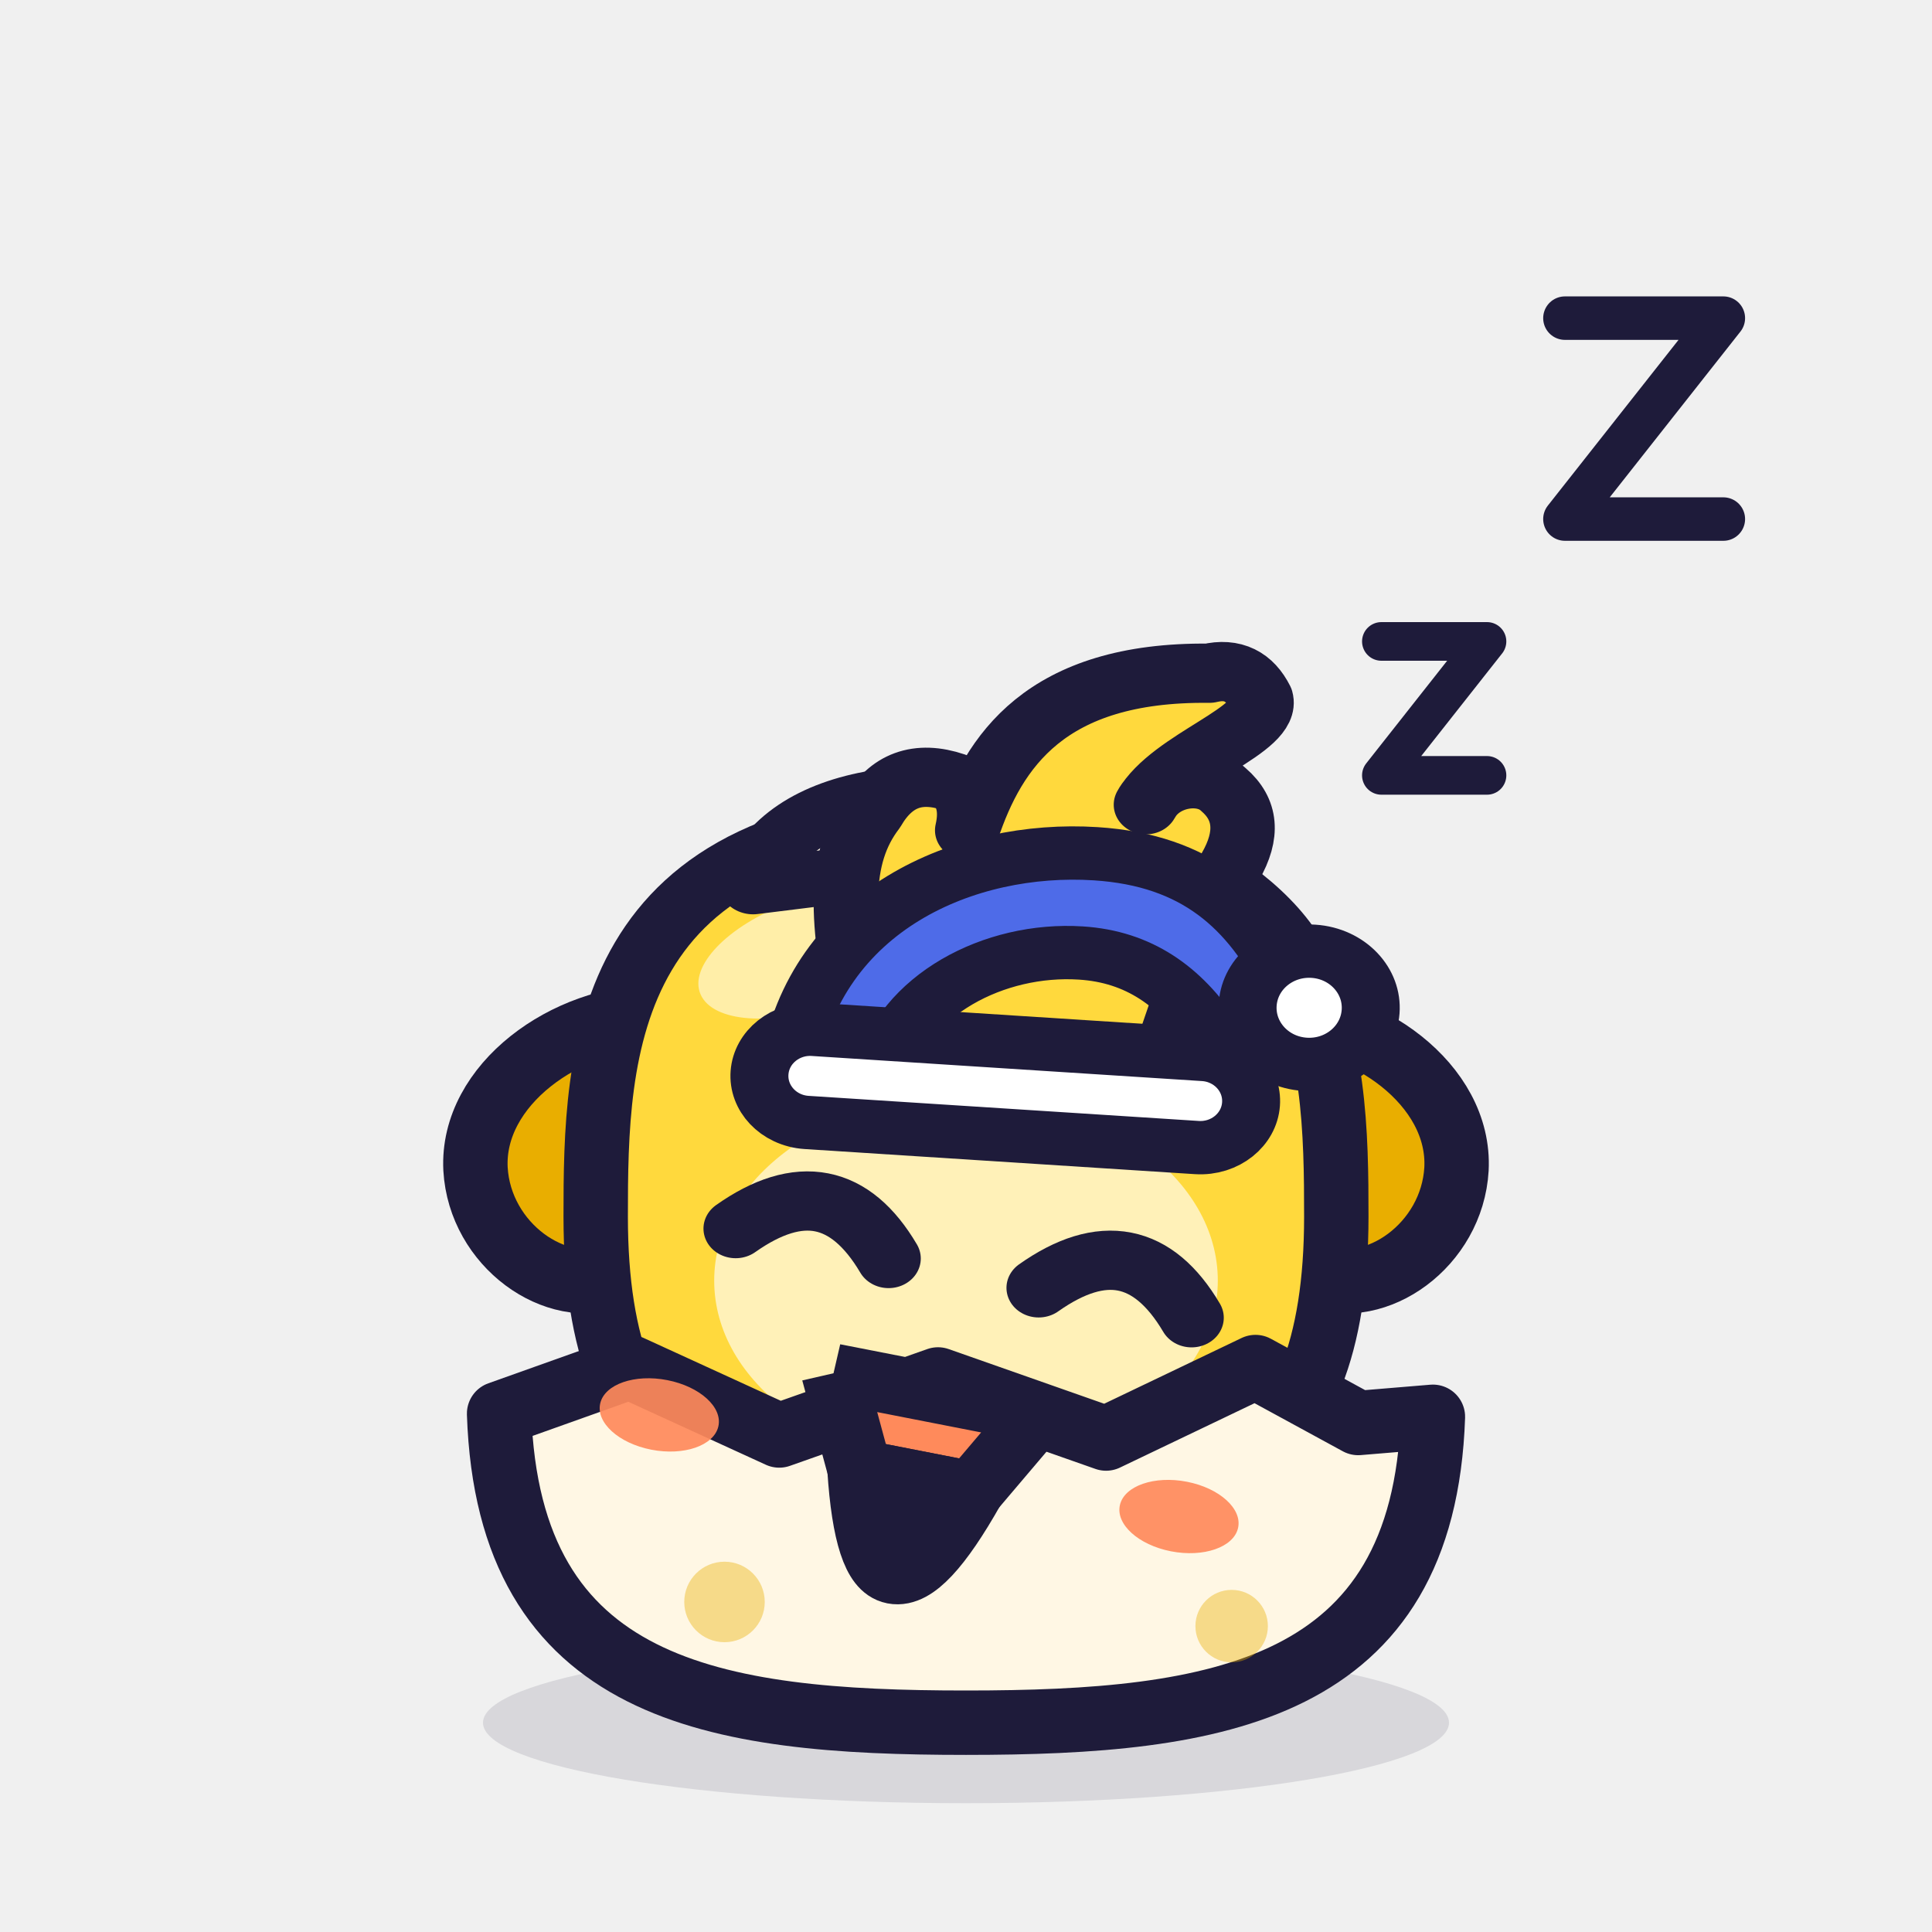
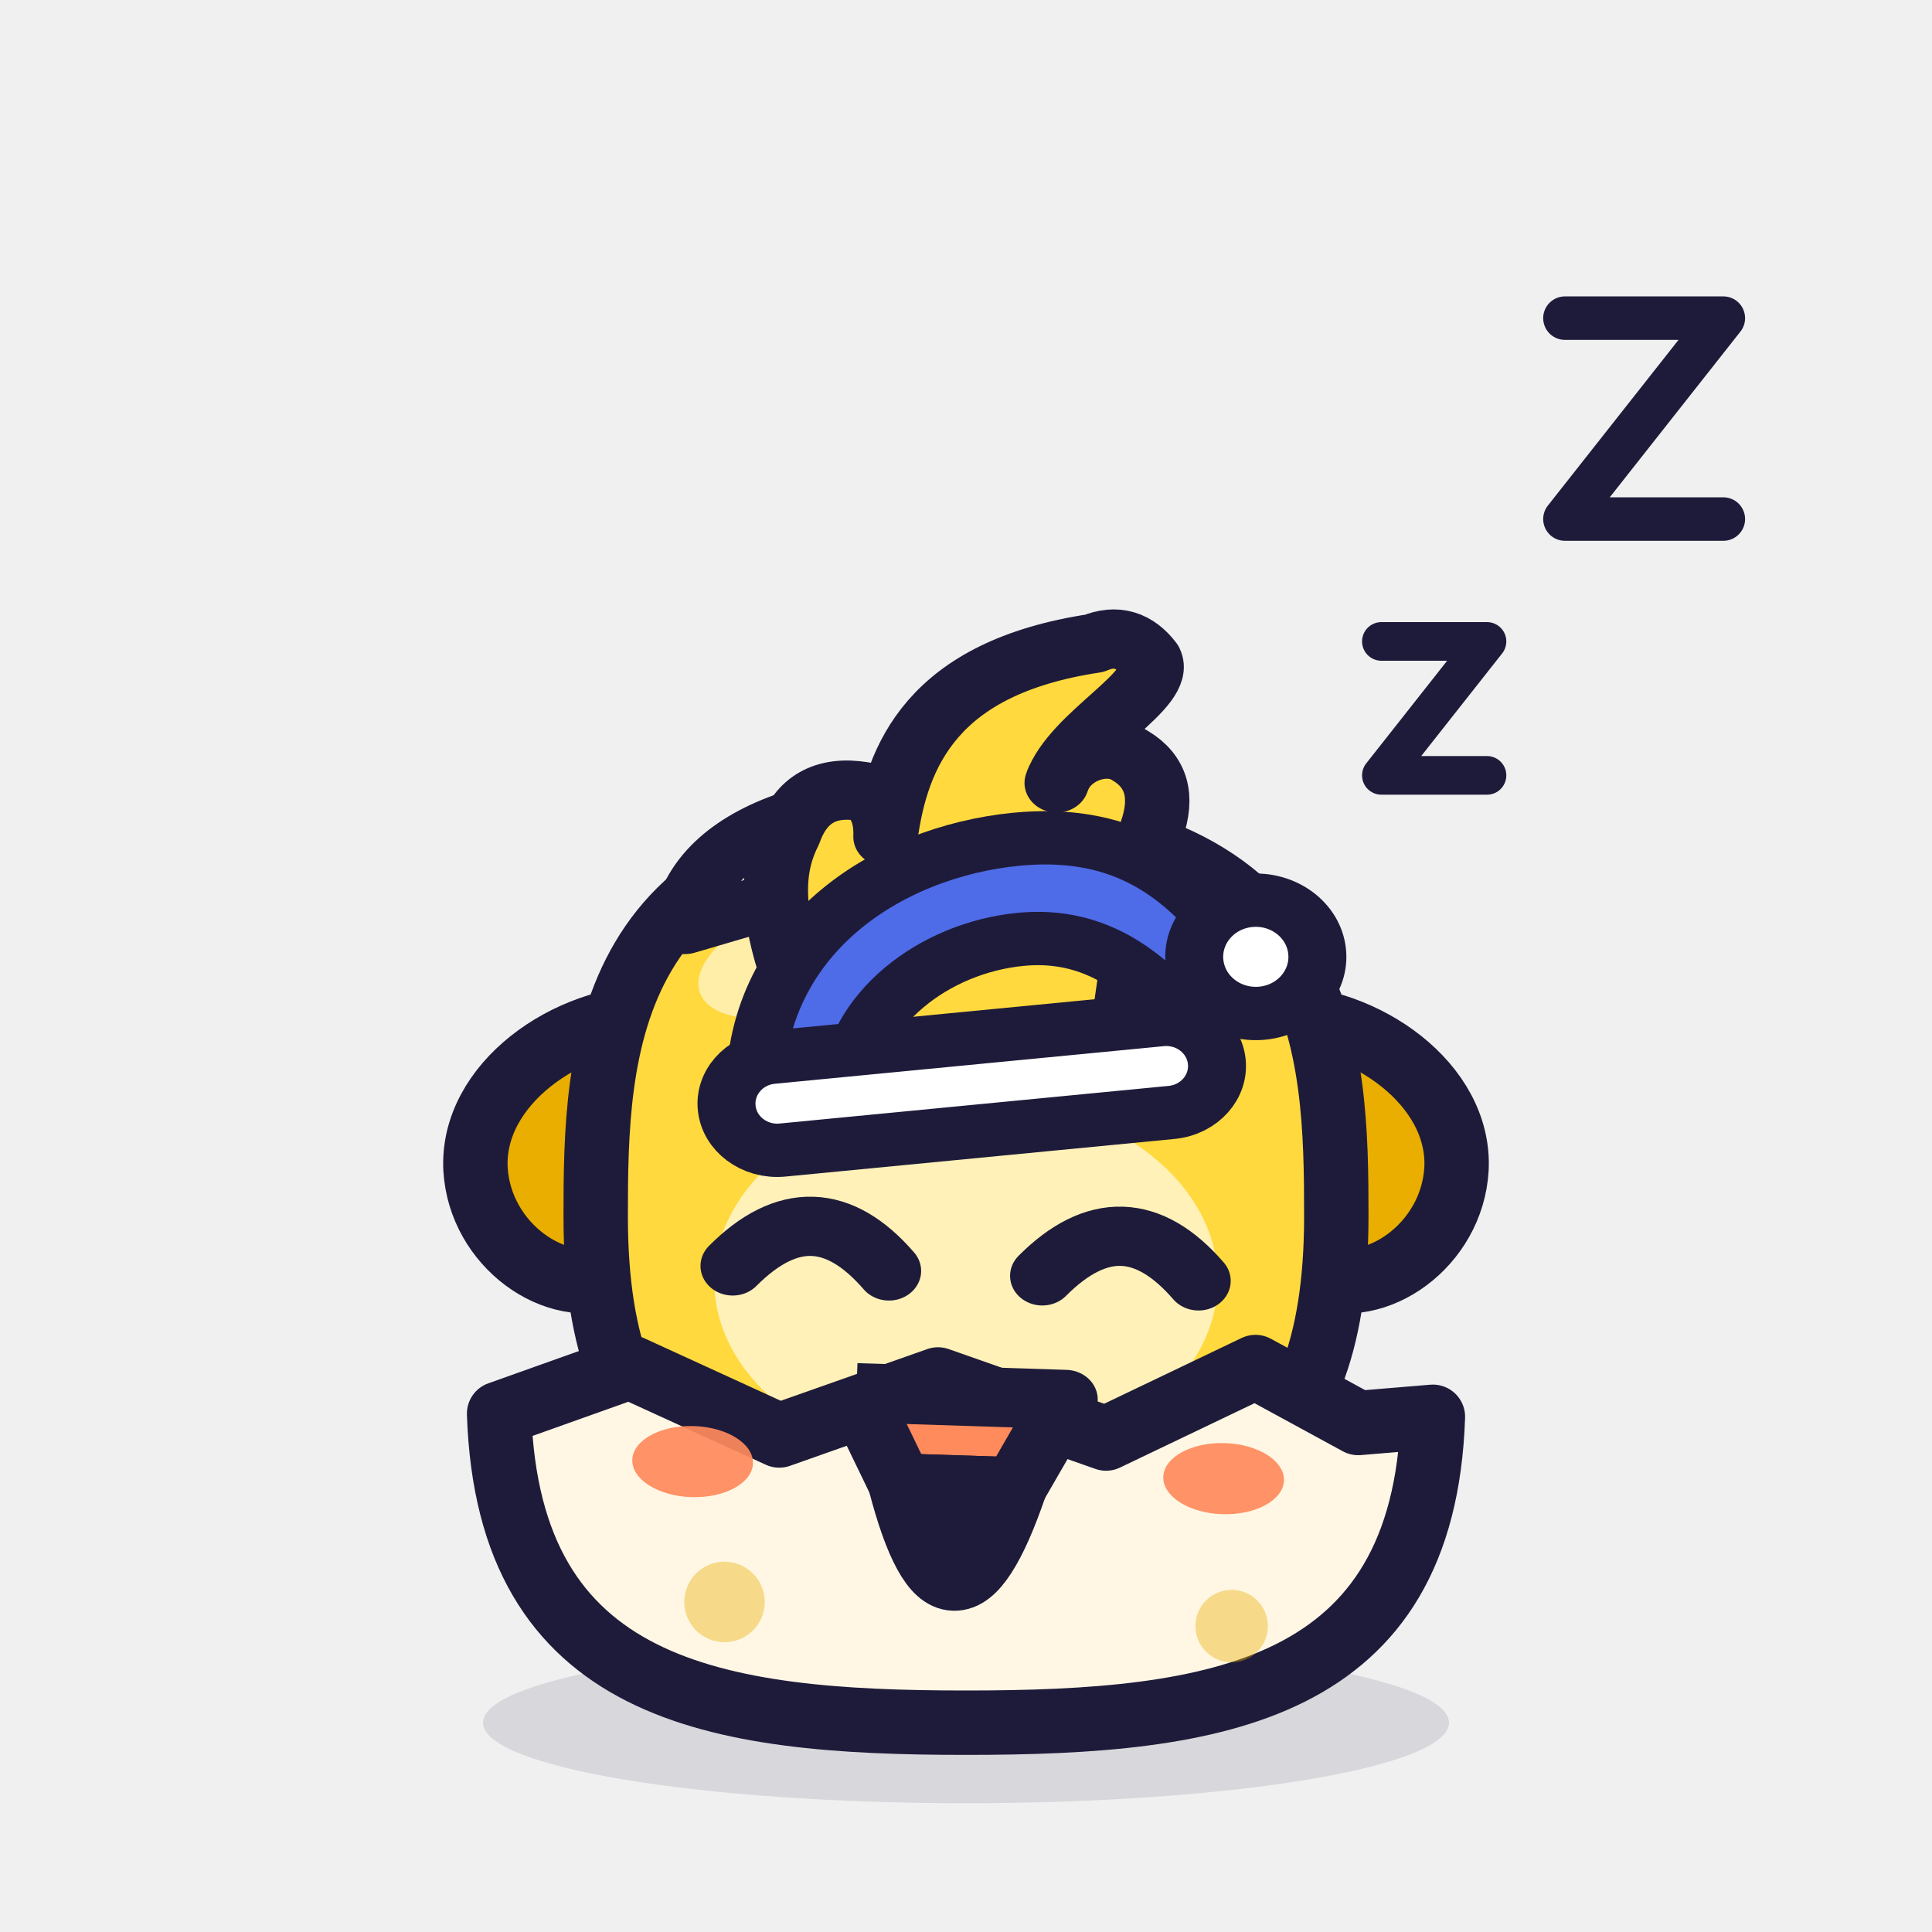
<svg xmlns="http://www.w3.org/2000/svg" viewBox="0 0 240 240" width="240" height="240" role="img" aria-label="Pip v2 B Bolt · hatchling · sleepy 4">
  <g id="shadow">
    <ellipse cx="120" cy="214" rx="60" ry="10" fill="#1E1B3A" opacity="0.12" />
  </g>
  <g id="tail" opacity="0" />
  <g id="wing_l" fill="#E9AE00" stroke="#1E1B3A" stroke-width="8" stroke-linejoin="round">
    <path d="M 7.02 -17.5 C -4.05 -17.5 -15.93 -9.1 -15.39 1.4 C -14.85 10.85 -5.4 17.5 1.89 14.7 C 7.56 11.9 8.37 -5.25 7.02 -17.5 Z" transform="translate(74.46 143.82)" />
  </g>
  <g id="wing_r" fill="#E9AE00" stroke="#1E1B3A" stroke-width="8" stroke-linejoin="round">
    <path d="M 7.02 -17.5 C -4.05 -17.5 -15.93 -9.1 -15.39 1.4 C -14.85 10.85 -5.4 17.5 1.89 14.7 C 7.56 11.9 8.37 -5.25 7.02 -17.5 Z" transform="translate(165.54 143.82)translate(0 -12.25)scale(-1 1)translate(0 12.25)" />
  </g>
  <g id="body" transform="translate(120 190)scale(1 0.92)translate(-120 -190)">
    <path d="M 120 94 C 165.54 94 166 125.68 166 147.76 C 166 183.28 148.98 190 120 190 C 91.02 190 74 183.28 74 147.76 C 74 125.68 74.46 94 120 94 Z" fill="#FFD93D" stroke="#1E1B3A" stroke-width="8" />
  </g>
  <g id="belly" transform="translate(120 190)scale(1 0.92)translate(-120 -190)">
    <ellipse cx="120" cy="156.4" rx="31.28" ry="24.96" fill="#FFF1B8" />
  </g>
  <g id="highlight" transform="translate(120 190)scale(1 0.92)translate(-120 -190)">
    <ellipse cx="100.68" cy="112.24" rx="14.72" ry="7.36" fill="#FFFFFF" opacity="0.55" transform="rotate(-22 100.68 112.24)" />
  </g>
  <g id="shell_bottom" fill="#FFF7E4" stroke="#1E1B3A" stroke-width="8" stroke-linejoin="round">
    <path d="M 62 175.61 L 78.24 169.82 L 96.8 178.32 L 116.52 171.36 L 137.4 178.7 L 155.96 169.82 L 168.72 176.77 L 178 176 C 176.84 210.16 151.32 214 120 214 C 88.68 214 63.16 210.16 62 175.61 Z" />
    <circle cx="90" cy="199" r="5" fill="#E9AE00" stroke="none" opacity="0.4" />
    <circle cx="153" cy="202" r="4.5" fill="#E9AE00" stroke="none" opacity="0.4" />
  </g>
  <g id="feet" opacity="0" />
  <g transform="translate(120 190)scale(1 0.92)translate(-120 -190)">
-     <g transform="translate(120 154)rotate(12)translate(-120 -154)">
+     <g transform="translate(120 154)rotate(2)translate(-120 -154)">
      <g id="shell_top" transform="translate(120 105.84)rotate(6)scale(1 0.92)translate(-120 -105.84)" fill="#FFF7E4" stroke="#1E1B3A" stroke-width="8" stroke-linejoin="round">
        <path d="M 84 114.36 C 84 82.84 156 82.84 156 113.44 L 147.36 105.16 L 135.84 115.28 L 123.6 108.84 L 112.8 115.28 L 99.84 106.08 L 84 114.36 Z" />
      </g>
    </g>
  </g>
  <g transform="translate(120 190)scale(1 0.92)translate(-120 -190)">
-     <g transform="translate(120 154)rotate(12)translate(-120 -154)">
+     <g transform="translate(120 154)rotate(2)translate(-120 -154)">
      <g id="head_tuft">
        <path d="M -19 10 C -25 -4 -27 -12 -24 -19 Q -22 -26 -15 -25 C -13 -24 -12 -22 -12 -19 C -11 -30 -7 -42 13 -46 Q 17 -48 20 -44 C 22 -40 11 -34 9 -27 C 10 -31 15 -33 18 -31 Q 23 -28 21 -21 C 20 -11 19 -1 18 10" transform="translate(120 115.84)" fill="#FFD93D" stroke="#1E1B3A" stroke-width="8" stroke-linejoin="round" />
      </g>
    </g>
  </g>
  <g transform="translate(120 190)scale(1 0.92)translate(-120 -190)">
-     <g transform="translate(120 154)rotate(12)translate(-120 -154)">
+     <g transform="translate(120 154)rotate(2)translate(-120 -154)">
      <g id="head" transform="translate(0 15)">
        <g id="cheek_l">
          <ellipse cx="87" cy="167" rx="7.5" ry="4.8" fill="#FF8A5B" opacity="0.92" />
        </g>
        <g id="cheek_r">
          <ellipse cx="153" cy="167" rx="7.5" ry="4.8" fill="#FF8A5B" opacity="0.92" />
        </g>
        <g id="brow_l" fill="none" stroke="#1E1B3A" stroke-width="6.5" stroke-linecap="round" />
        <g id="brow_r" fill="none" stroke="#1E1B3A" stroke-width="6.5" stroke-linecap="round" />
        <g id="eye_l" data-eye="l" transform="translate(100.76 139)">
          <g id="open" opacity="0">
            <circle cx="0" cy="0" r="11.84" fill="#FFFFFF" stroke="#1E1B3A" stroke-width="8" />
            <circle cx="0" cy="0" r="6.39" fill="#1E1B3A" />
            <circle cx="-2.72" cy="-2.96" r="2.01" fill="#FFFFFF" />
          </g>
          <g id="closed" opacity="1">
            <path d="M -9.71 1.42 Q 0 -9.95 9.71 1.42" fill="none" stroke="#1E1B3A" stroke-width="8" stroke-linecap="round" />
          </g>
          <g id="happy" opacity="0">
            <path d="M -9.71 4.97 Q 0 -21.55 9.71 4.97" fill="none" stroke="#1E1B3A" stroke-width="9" stroke-linecap="round" />
          </g>
          <g id="sleepy" opacity="0">
            <path d="M -9.71 -0.95 Q 0 13.26 9.71 -0.95" fill="none" stroke="#1E1B3A" stroke-width="8" stroke-linecap="round" />
          </g>
          <g id="surprised" opacity="0">
            <circle cx="0" cy="0" r="13.73" fill="#FFFFFF" stroke="#1E1B3A" stroke-width="8" />
            <circle cx="0" cy="0" r="4.22" fill="#1E1B3A" />
            <circle cx="-2.72" cy="-2.96" r="2.49" fill="#FFFFFF" />
          </g>
          <g id="wink" opacity="0">
            <path d="M -9.71 4.97 Q 0 -21.55 9.71 4.97" fill="none" stroke="#1E1B3A" stroke-width="9" stroke-linecap="round" />
          </g>
        </g>
        <g id="eye_r" data-eye="r" transform="translate(139.24 139)">
          <g id="open" opacity="0">
            <circle cx="0" cy="0" r="11.84" fill="#FFFFFF" stroke="#1E1B3A" stroke-width="8" />
            <circle cx="0" cy="0" r="6.39" fill="#1E1B3A" />
            <circle cx="-2.72" cy="-2.96" r="2.01" fill="#FFFFFF" />
          </g>
          <g id="closed" opacity="1">
            <path d="M -9.71 1.42 Q 0 -9.95 9.71 1.42" fill="none" stroke="#1E1B3A" stroke-width="8" stroke-linecap="round" />
          </g>
          <g id="happy" opacity="0">
            <path d="M -9.71 4.97 Q 0 -21.55 9.71 4.97" fill="none" stroke="#1E1B3A" stroke-width="9" stroke-linecap="round" />
          </g>
          <g id="sleepy" opacity="0">
            <path d="M -9.71 -0.95 Q 0 13.26 9.71 -0.95" fill="none" stroke="#1E1B3A" stroke-width="8" stroke-linecap="round" />
          </g>
          <g id="surprised" opacity="0">
            <circle cx="0" cy="0" r="13.73" fill="#FFFFFF" stroke="#1E1B3A" stroke-width="8" />
            <circle cx="0" cy="0" r="4.22" fill="#1E1B3A" />
            <circle cx="-2.72" cy="-2.96" r="2.49" fill="#FFFFFF" />
          </g>
          <g id="wink" opacity="0">
            <path d="M -9.71 4.97 Q 0 -21.55 9.71 4.97" fill="none" stroke="#1E1B3A" stroke-width="9" stroke-linecap="round" />
          </g>
        </g>
        <g id="beak_top">
          <path d="M -13 -6 L 13 -6 L 7.15 6 L -7.15 6 L -13 -6" transform="translate(120 163)" fill="#FF8A5B" stroke="#1E1B3A" stroke-width="8" stroke-linejoin="round" />
        </g>
        <g id="beak_bottom">
          <path d="M -7.15 6 Q 0 32 7.15 6 Z" transform="translate(120 163)" fill="#1E1B3A" stroke="#1E1B3A" stroke-width="8" stroke-linejoin="round" />
        </g>
      </g>
    </g>
  </g>
  <g id="accessory_head">
    <g transform="translate(120 190)scale(1 0.92)translate(-120 -190)">
-       <g transform="translate(120 154)rotate(12)translate(-120 -154)">
+       <g transform="translate(120 154)rotate(2)translate(-120 -154)">
        <g transform="translate(120 130.84)translate(0 0)rotate(-8)scale(0.9 0.9)translate(0 0)">
          <path d="M -30 -2 C -28 -26 -8 -37 10 -37 C 24 -37 32 -30 38 -19 L 28 -11 C 23 -18 17 -22 9 -22 C -3 -22 -15 -14 -17 -2 Z" fill="#4E6BE8" stroke="#1E1B3A" stroke-width="8" stroke-linejoin="round" />
          <rect x="-34" y="-8" width="68" height="14" rx="7" fill="#FFFFFF" stroke="#1E1B3A" stroke-width="8" />
          <circle cx="41" cy="-16" r="8.5" fill="#FFFFFF" stroke="#1E1B3A" stroke-width="8" />
        </g>
      </g>
    </g>
  </g>
  <g id="accessory_neck" />
  <g id="accessory_face" />
  <g id="fx">
    <g id="fx_z_0" transform="translate(178 88)">
      <path d="M -6.4 -8.32 L 6.72 -8.32 L -6.4 8.32 L 6.72 8.32" fill="none" stroke="#1E1B3A" stroke-width="4.8" stroke-linejoin="round" stroke-linecap="round" />
    </g>
    <g id="fx_z_1" transform="translate(204 52)">
      <path d="M -9.6 -12.48 L 10.08 -12.48 L -9.6 12.48 L 10.08 12.48" fill="none" stroke="#1E1B3A" stroke-width="5.4" stroke-linejoin="round" stroke-linecap="round" />
    </g>
  </g>
</svg>
